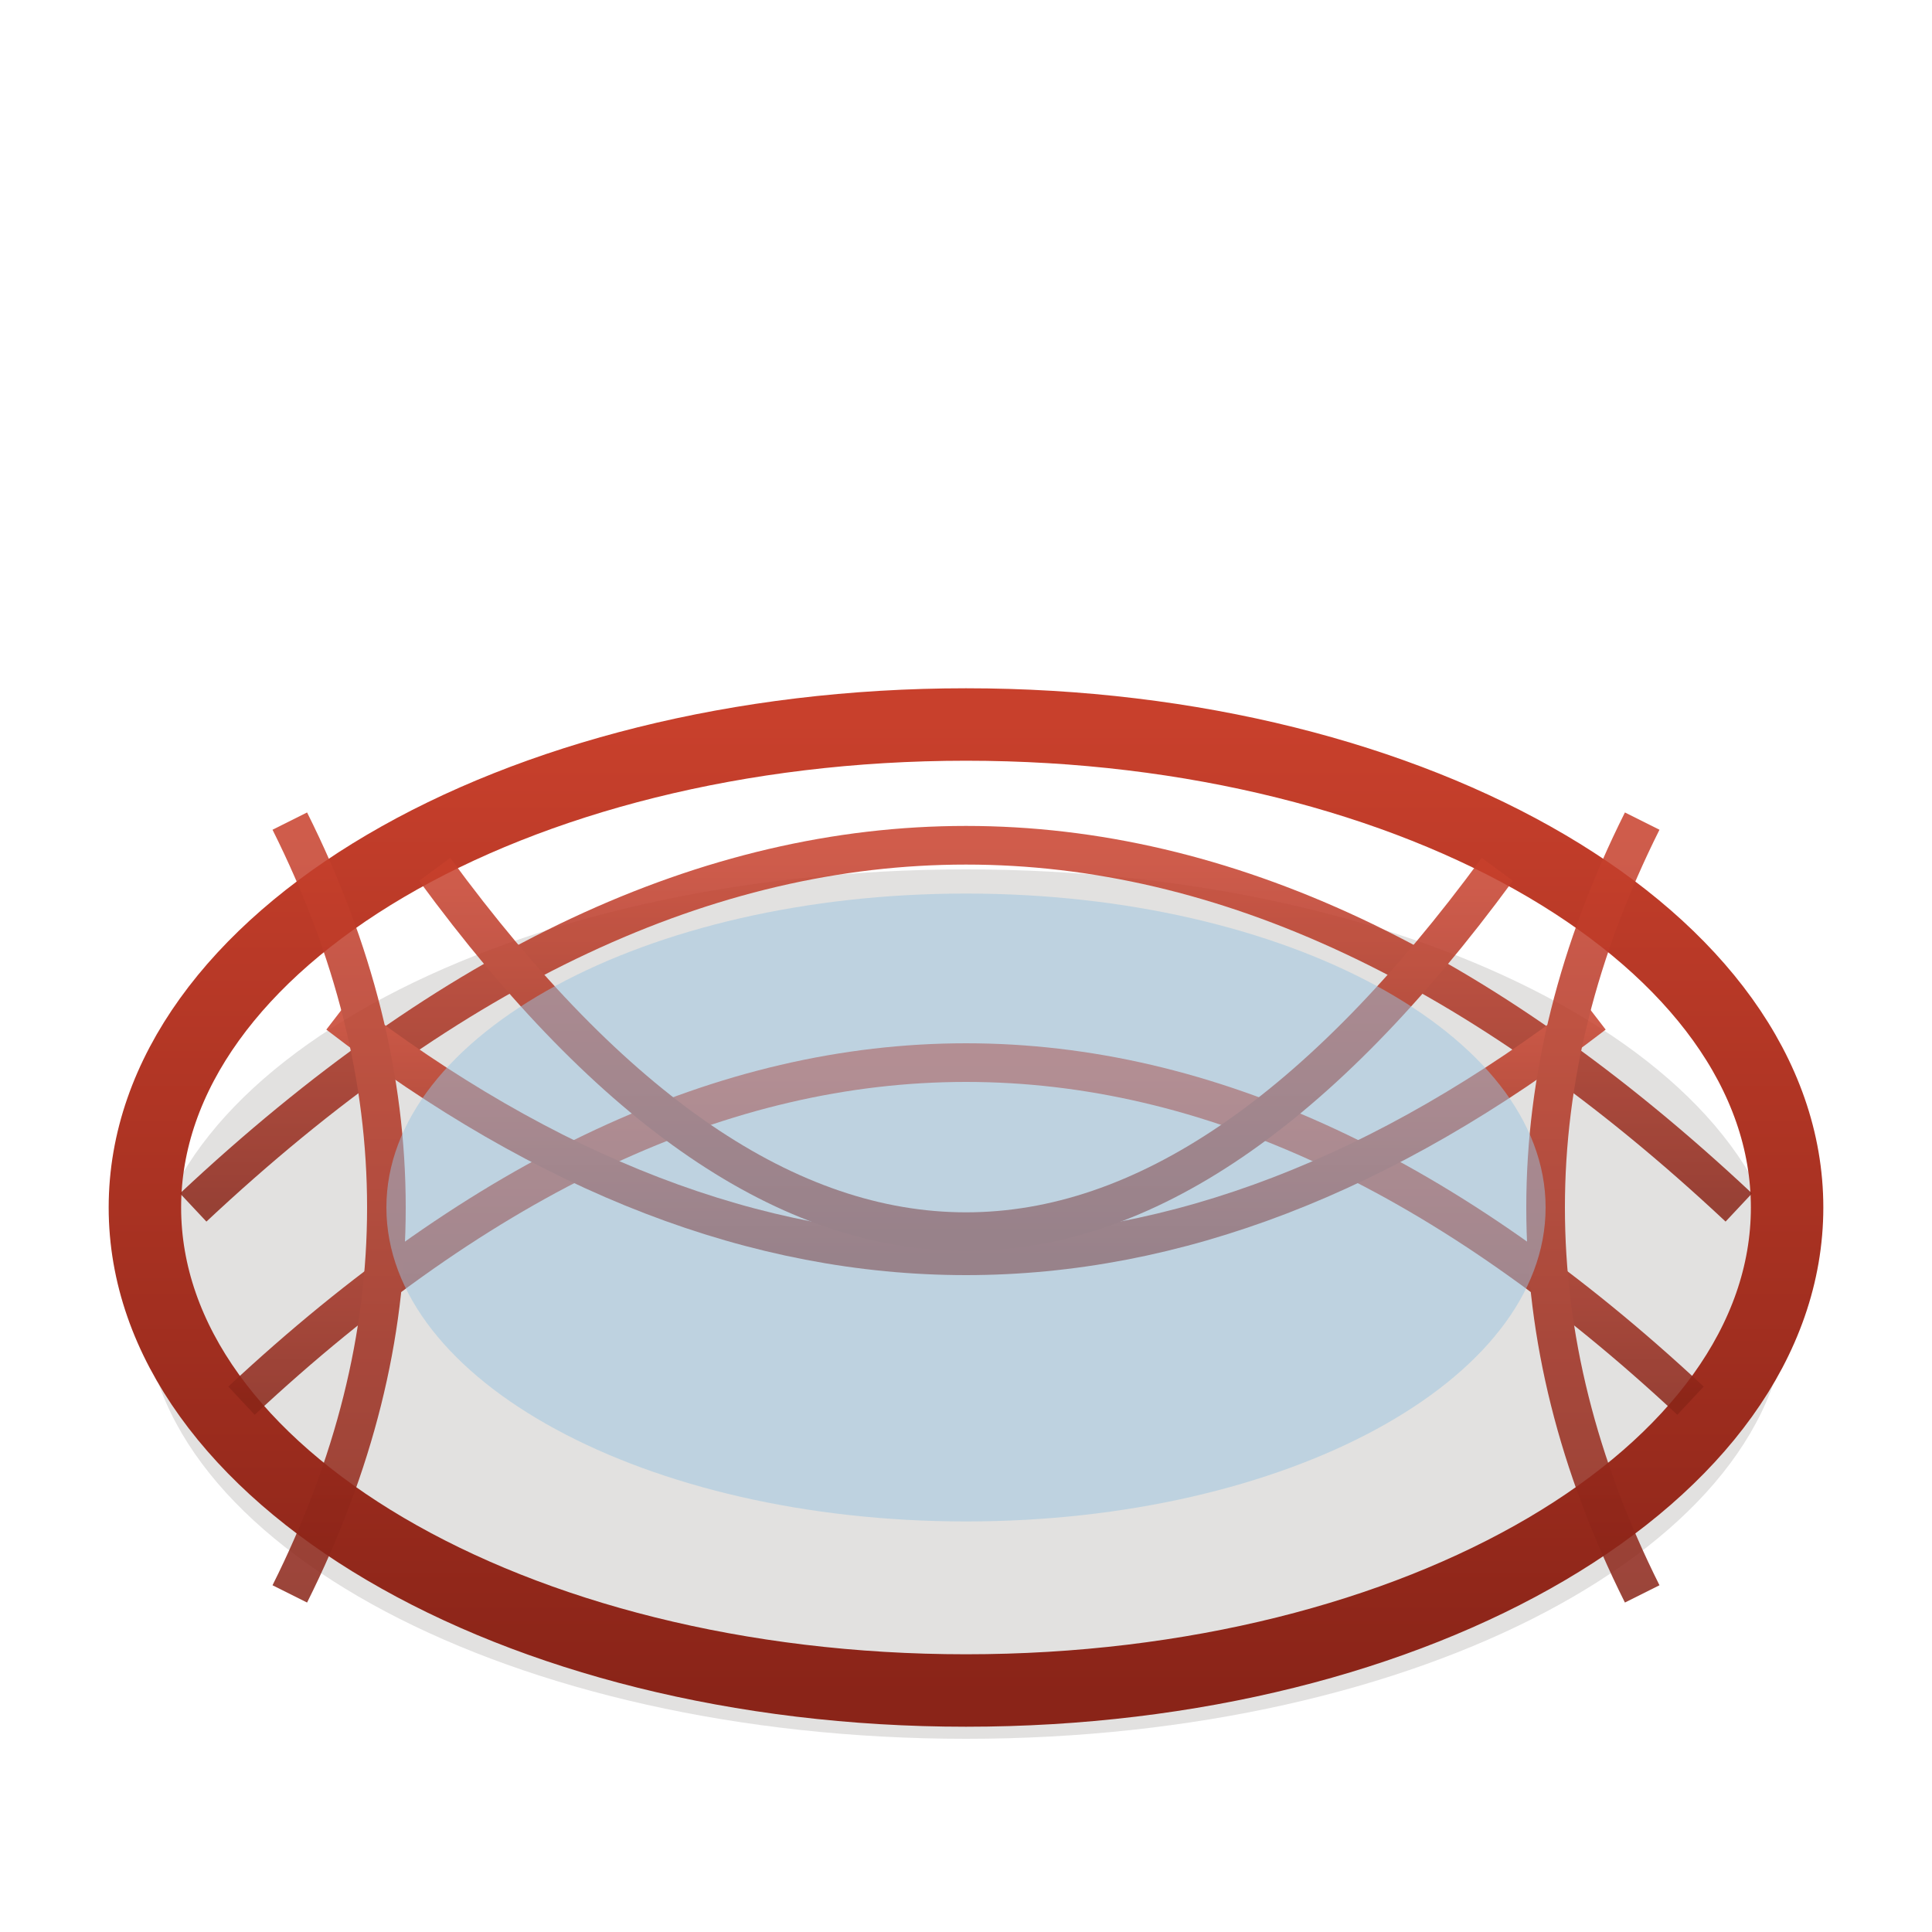
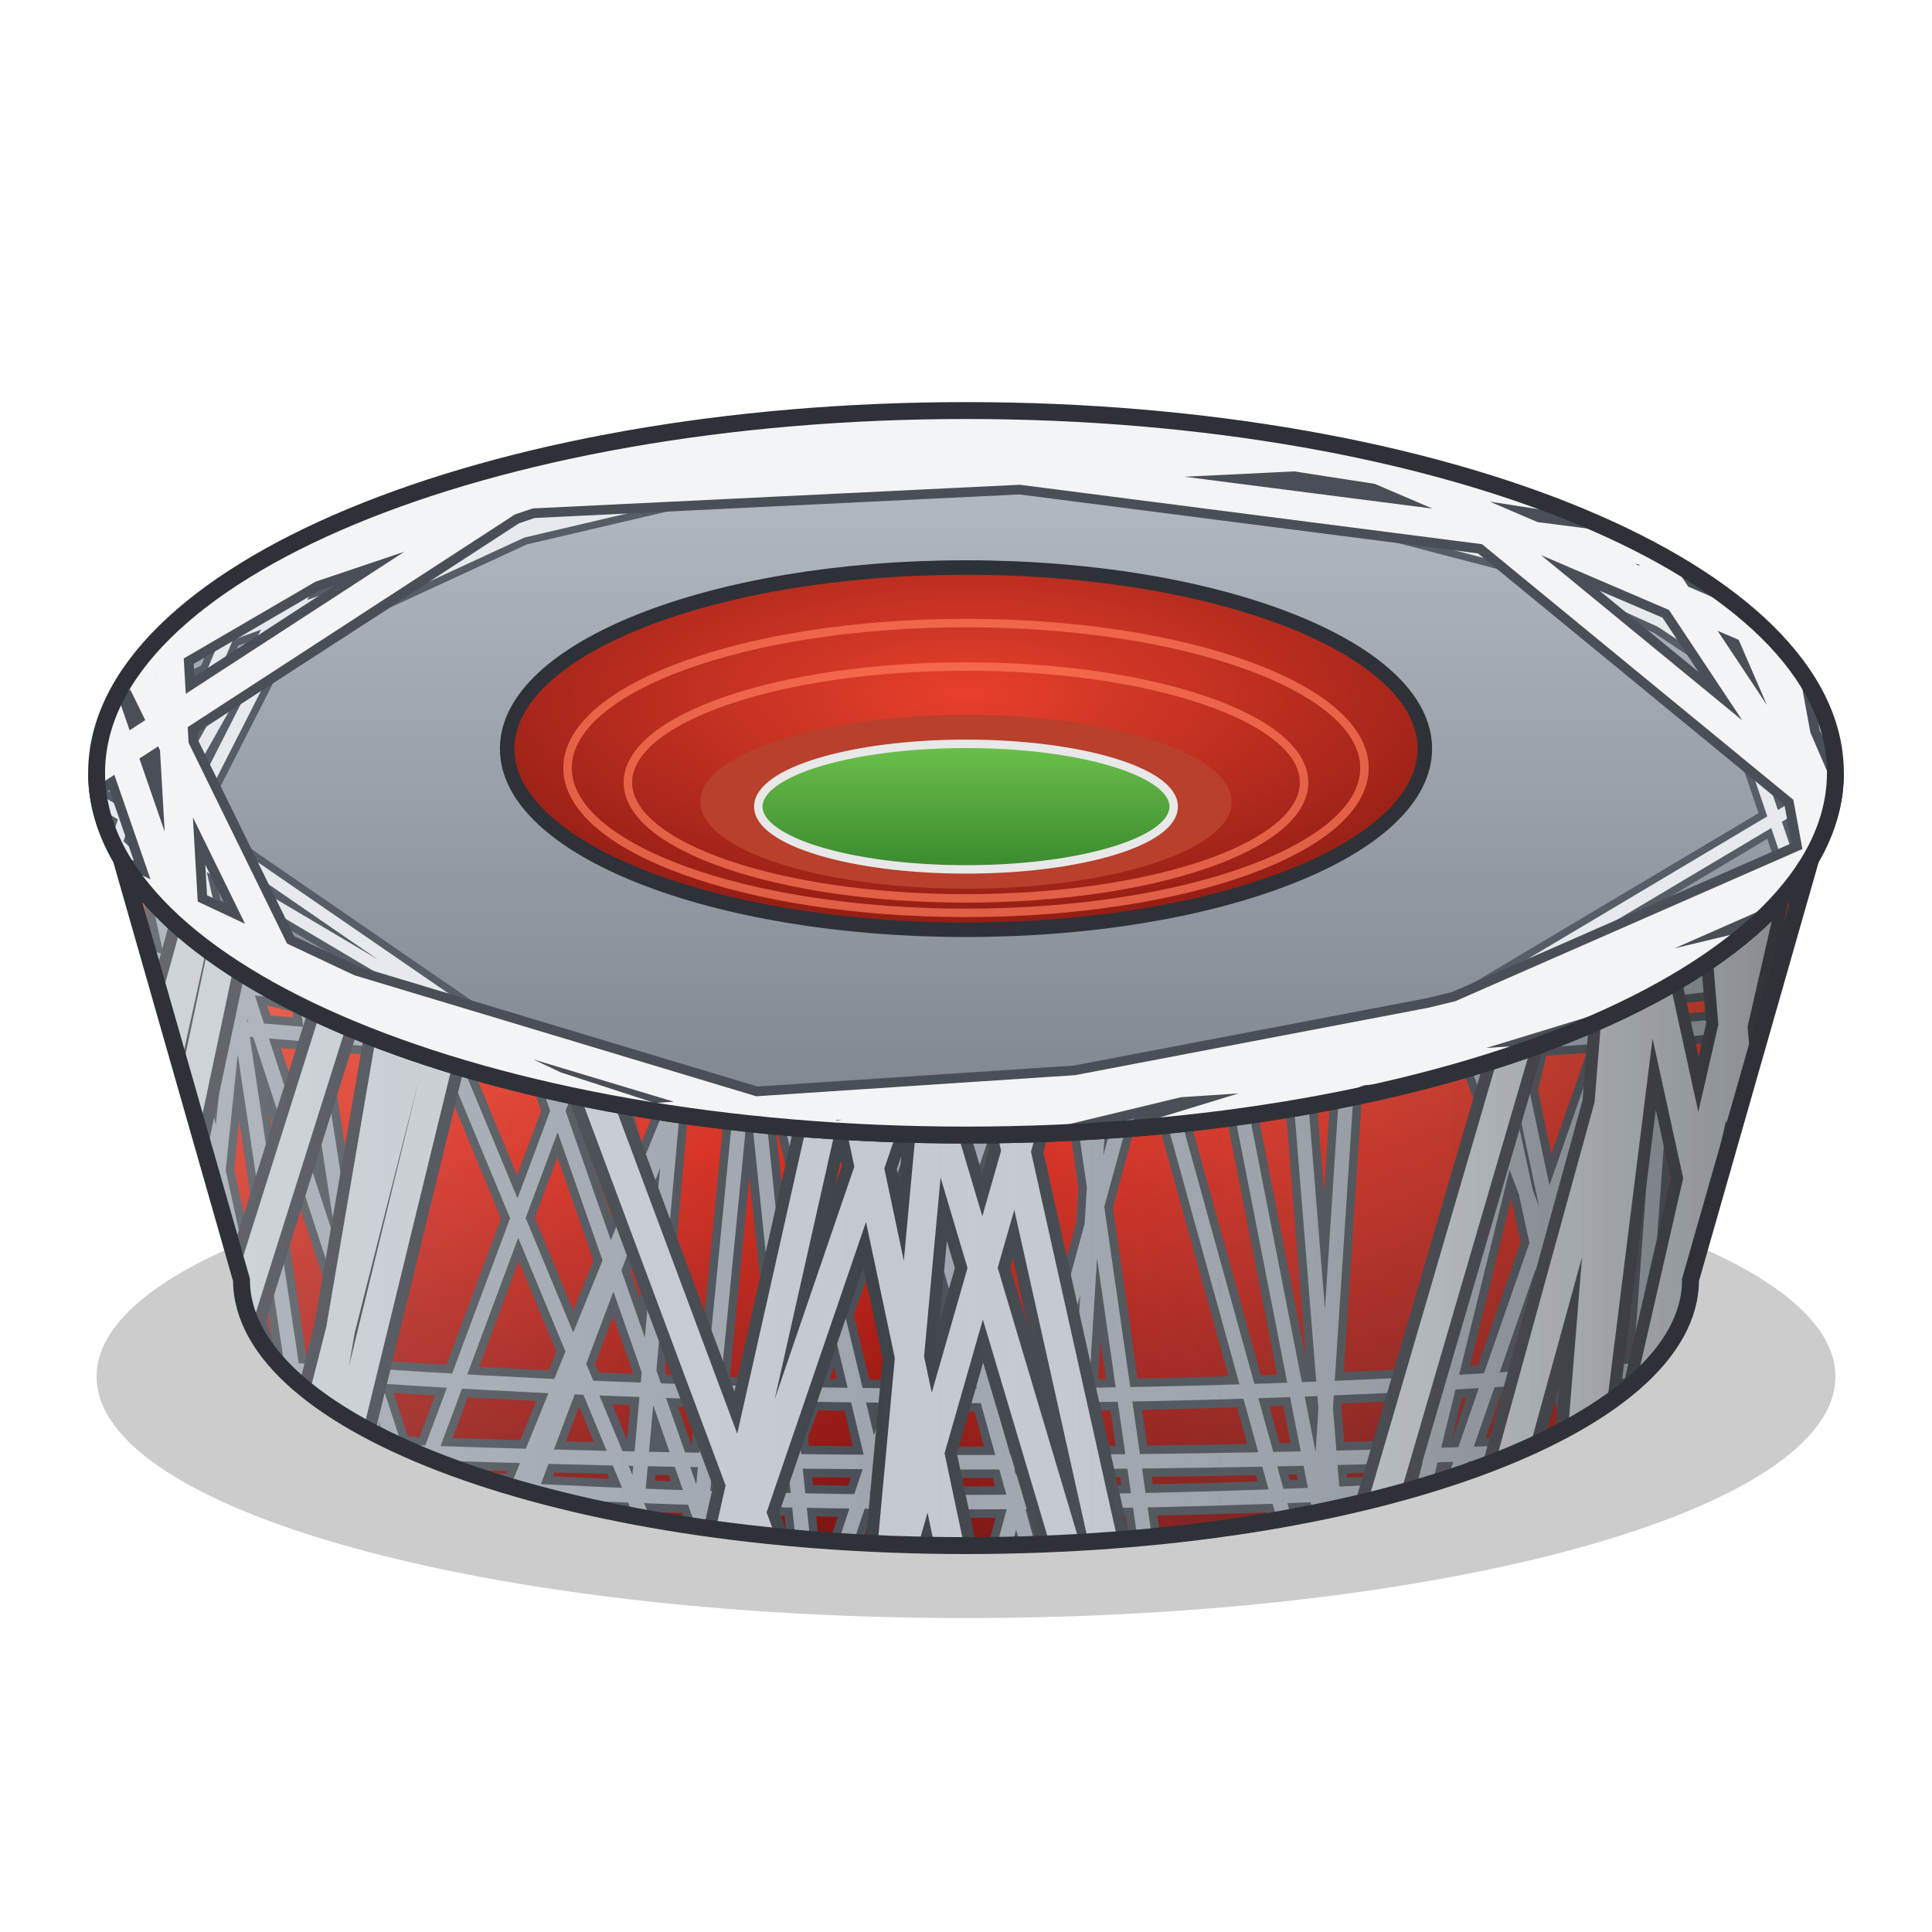
<svg xmlns="http://www.w3.org/2000/svg" viewBox="0 0 80 80">
  <defs>
-     <linearGradient id="bnSteel" x1="0" y1="0" x2="0" y2="1">
-       <stop offset="0" stop-color="#c8402c" />
-       <stop offset="1" stop-color="#8a2418" />
+     <clipPath id="bnSideClip">
+       <path d="M4 32 A36 15 0 0 0 76 32 L70 53 A30 11 0 0 1 10 53Z" />
+     </clipPath>
+     <clipPath id="bnRingClip">
+       <path d="M4 32 A36 15 0 1 0 76 32 A36 15 0 1 0 4 32Z M21 31 A19 7.5 0 1 1 59 31 A19 7.5 0 1 1 21 31Z" clip-rule="evenodd" />
+     </clipPath>
+     <linearGradient id="bnRed" x1="0" y1="0" x2="0" y2="1">
+       <stop offset="0" stop-color="#ff5a3a" />
+       <stop offset="0.5" stop-color="#d42a1c" />
+       <stop offset="1" stop-color="#7a1210" />
+     </linearGradient>
+     <linearGradient id="bnSideShade" x1="0" y1="0" x2="1" y2="0">
+       <stop offset="0" stop-color="#fff" stop-opacity="0.22" />
+       <stop offset="0.45" stop-color="#fff" stop-opacity="0" />
+       <stop offset="1" stop-color="#000" stop-opacity="0.35" />
+     </linearGradient>
+     <linearGradient id="bnRoof" x1="0" y1="0" x2="0" y2="1">
+       <stop offset="0" stop-color="#b8bec6" />
+       <stop offset="1" stop-color="#7e858e" />
+     </linearGradient>
+     <radialGradient id="bnBowl" cx="0.5" cy="0.35" r="0.7">
+       <stop offset="0" stop-color="#e8402c" />
+       <stop offset="1" stop-color="#8a1a12" />
+     </radialGradient>
+     <linearGradient id="bnField" x1="0" y1="0" x2="0" y2="1">
+       <stop offset="0" stop-color="#6cc04a" />
+       <stop offset="1" stop-color="#3a8a2e" />
    </linearGradient>
  </defs>
-   <ellipse cx="40" cy="54" rx="34" ry="18" fill="#3a3430" opacity="0.15" />
-   <ellipse cx="40" cy="50" rx="34" ry="20" fill="none" stroke="url(#bnSteel)" stroke-width="3" />
-   <g fill="none" stroke="url(#bnSteel)" stroke-width="1.6" opacity="0.85">
-     <path d="M8,50 Q40,20 72,50" />
-     <path d="M10,58 Q40,30 70,58" />
-     <path d="M14,42 Q40,62 66,42" />
-     <path d="M18,36 Q40,66 62,36" />
-     <path d="M6,50 L74,50" />
-     <path d="M12,34 Q20,50 12,66" />
-     <path d="M68,34 Q60,50 68,66" />
+   <ellipse cx="40" cy="57" rx="36" ry="10" fill="#000" opacity="0.2" />
+   <path d="M4 32 A36 15 0 0 0 76 32 L70 53 A30 11 0 0 1 10 53Z" fill="url(#bnRed)" />
+   <g clip-path="url(#bnSideClip)">
+     <path d="M70.6 20 L66.8 72 M9.4 20 L17.4 72 M63.6 20 L82.3 72 M30.2 20 L25.5 72 M47.1 20 L43.9 72 M28.7 20 L34.1 72 M47.5 20 L28.1 72 M12.6 20 L3.7 72 M16.5 20 L-0.3 72 M10.5 20 L-5.6 72 M30.3 20 L44.8 72 M33.2 20 L28.1 72 M41.1 20 L48.6 72 M57.7 20 L68.7 72 M75.0 20 L83.6 72 M12.0 20 L6.6 72 M38.2 20 L29.9 72 M76.1 20 L58.8 72 M2.8 20 L14.2 72 M2.0 20 L-6.3 72 M42.7 20 L37.9 72 M8.8 20 L30.4 72 M53.6 20 L39.4 72 M76.6 20 L96.9 72 M57.4 20 L54.0 72 M51.8 20 L56.0 72 M23.7 20 L1.7 72 M3.3 20 L20.3 72 M74.6 20 L56.5 72 M75.9 20 L80.5 72 M37.7 20 L18.1 72 M32.8 20 L13.4 72 M46.3 20 L56.5 72 M-2.1 20 L-6.6 72 M52.0 20 L71.8 72 M59.7 20 L80.5 72 M56.8 20 L68.1 72 M69.2 20 L56.4 72 M41.3 20 L55.7 72 M38.4 20 L17.2 72 M6.6 20 L14.4 72 M-2.2 20 L3.5 72 M49.7 20 L32.3 72 M26.4 20 L38.9 72 M17.7 20 L33.3 72 M14.0 20 L32.2 72 M0 55.6 Q40 60.0 80 55.6 M0 41.6 Q40 46.2 80 41.6 M0 59.9 Q40 64.5 80 59.9 M0 39.5 Q40 45.7 80 39.5 M0 59.3 Q40 61.8 80 59.3 M0 37.7 Q40 51.4 80 37.7" fill="none" stroke="#4a4f57" stroke-width="1.3" stroke-linecap="round" opacity="1" />
+     <path d="M70.6 20 L66.8 72 M9.4 20 L17.4 72 M63.6 20 L82.3 72 M30.2 20 L25.5 72 M47.1 20 L43.9 72 M28.7 20 L34.1 72 M47.5 20 L28.1 72 M12.6 20 L3.7 72 M16.5 20 L-0.3 72 M10.5 20 L-5.6 72 M30.3 20 L44.8 72 M33.2 20 L28.1 72 M41.1 20 L48.6 72 M57.7 20 L68.7 72 M75.0 20 L83.6 72 M12.0 20 L6.6 72 M38.2 20 L29.9 72 M76.1 20 L58.8 72 M2.8 20 L14.2 72 M2.0 20 L-6.3 72 M42.7 20 L37.9 72 M8.8 20 L30.4 72 M53.6 20 L39.4 72 M76.6 20 L96.9 72 M57.4 20 L54.0 72 M51.8 20 L56.0 72 M23.7 20 L1.7 72 M3.3 20 L20.3 72 M74.6 20 L56.5 72 M75.9 20 L80.5 72 M37.7 20 L18.1 72 M32.8 20 L13.4 72 M46.3 20 L56.5 72 M-2.1 20 L-6.6 72 M52.0 20 L71.8 72 M59.7 20 L80.5 72 M56.8 20 L68.1 72 M69.2 20 L56.4 72 M41.3 20 L55.7 72 M38.4 20 L17.2 72 M6.6 20 L14.4 72 M-2.2 20 L3.5 72 M49.7 20 L32.3 72 M26.4 20 L38.9 72 M17.7 20 L33.3 72 M14.0 20 L32.2 72 M0 55.6 Q40 60.0 80 55.6 M0 41.6 Q40 46.2 80 41.6 M0 59.9 Q40 64.5 80 59.9 M0 39.5 Q40 45.7 80 39.5 M0 59.3 Q40 61.8 80 59.3 M0 37.7 Q40 51.4 80 37.7" fill="none" stroke="#9ea5ad" stroke-width="0.6" stroke-linecap="round" opacity="1" />
+     <path d="M35.9 20 L47.5 72 M70.7 20 L64.2 72 M41.0 20 L36.2 72 M23.0 20 L9.8 72 M73.7 20 L59.4 72 M31.0 20 L46.5 72 M50.0 20 L35.1 72 M68.7 20 L64.5 72 M13.2 20 L-1.2 72 M64.0 20 L75.4 72 M69.6 20 L54.4 72 M40.0 20 L28.3 72 M20.8 20 L4.4 72 M24.0 20 L11.3 72 M-0.6 20 L-11.2 72 M69.9 20 L74.2 72 M-1.7 20 L-8.8 72 M76.9 20 L65.0 72 M81.5 20 L92.5 72 M45.7 20 L27.9 72 M20.1 20 L11.2 72 M-1.9 20 L15.5 72 M7.0 20 L-9.4 72 M-2.3 20 L15.9 72 M12.2 20 L0.7 72 M13.3 20 L2.3 72 M30.0 20 L41.0 72 M15.2 20 L34.6 72 M81.0 20 L103.0 72 M-1.5 20 L-12.0 72" fill="none" stroke="#3e434a" stroke-width="2.2" stroke-linecap="round" opacity="1" />
+     <path d="M35.9 20 L47.5 72 M70.7 20 L64.2 72 M41.0 20 L36.2 72 M23.0 20 L9.8 72 M73.7 20 L59.4 72 M31.0 20 L46.5 72 M50.0 20 L35.1 72 M68.7 20 L64.5 72 M13.2 20 L-1.2 72 M64.0 20 L75.4 72 M69.6 20 L54.4 72 M40.0 20 L28.3 72 M20.8 20 L4.4 72 M24.0 20 L11.3 72 M-0.6 20 L-11.2 72 M69.9 20 L74.2 72 M-1.7 20 L-8.8 72 M76.9 20 L65.0 72 M81.5 20 L92.5 72 M45.7 20 L27.9 72 M20.1 20 L11.2 72 M-1.9 20 L15.5 72 M7.0 20 L-9.4 72 M-2.3 20 L15.9 72 M12.2 20 L0.7 72 M13.3 20 L2.3 72 M30.0 20 L41.0 72 M15.2 20 L34.6 72 M81.0 20 L103.0 72 M-1.5 20 L-12.0 72" fill="none" stroke="#c3c9cf" stroke-width="1.2" stroke-linecap="round" opacity="1" />
+     <path d="M4 32 A36 15 0 0 0 76 32 L70 53 A30 11 0 0 1 10 53Z" fill="url(#bnSideShade)" />
  </g>
-   <ellipse cx="40" cy="50" rx="24" ry="13" fill="#9ac4e0" opacity="0.5" />
+   <path d="M4 32 A36 15 0 0 0 76 32 L70 53 A30 11 0 0 1 10 53Z" fill="none" stroke="#2e3238" stroke-width="0.7" />
+   <path d="M4 32 A36 15 0 1 0 76 32 A36 15 0 1 0 4 32Z M21 31 A19 7.5 0 1 1 59 31 A19 7.5 0 1 1 21 31Z" fill="url(#bnRoof)" fill-rule="evenodd" />
+   <g clip-path="url(#bnRingClip)">
+     <path d="M3.5 30.4 L32.5 17.0 M3.3 32.7 L25.9 46.1 M5.9 37.7 L14.4 21.0 M6.0 26.2 L9.3 40.4 M60.4 19.3 L76.2 29.5 M13.0 42.4 L39.6 47.3 M63.2 43.9 L28.5 46.5 M51.1 46.6 L75.0 36.7 M11.0 22.6 L5.1 36.7 M75.3 36.2 L51.3 46.6 M76.6 31.0 L59.5 19.0 M26.7 17.7 L3.3 32.8 M4.5 35.9 L8.3 24.3 M3.8 34.6 L20.4 44.9 M69.8 23.1 L74.6 37.2 M68.5 41.6 L34.7 47.1 M72.7 25.1 L40.4 16.7 M76.3 29.8 L63.4 20.2 M45.2 47.1 L16.8 43.9 M17.4 44.1 L4.3 35.6 M35.6 16.8 L4.5 28.1 M13.8 21.3 L5.1 36.7 M66.6 21.4 L38.0 16.7 M8.6 39.9 L38.2 47.3 M64.1 20.4 L30.7 17.2 M61.8 19.7 L35.4 16.8 M37.9 16.7 L73.9 26.1 M25.2 46.0 L3.4 31.0 M52.5 46.4 L76.7 32.0 M64.5 43.4 L76.3 34.3 M71.2 40.0 L52.6 46.4 M58.1 18.7 L76.6 30.9 M29.7 17.3 L6.3 26.0 M25.5 18.0 L7.7 24.7 M6.8 25.5 L43.9 16.8 M76.0 29.0 L50.1 17.3 M15.7 20.5 L48.3 17.1 M25.6 17.9 L3.3 31.9 M3.5 33.7 L12.9 42.3 M5.2 27.1 L21.0 18.9" fill="none" stroke="#575d66" stroke-width="1.1" stroke-linecap="round" opacity="1" />
+     <path d="M3.5 30.4 L32.5 17.0 M3.3 32.7 L25.9 46.1 M5.9 37.7 L14.4 21.0 M6.0 26.2 L9.3 40.4 M60.4 19.3 L76.2 29.5 M13.0 42.4 L39.6 47.3 M63.2 43.9 L28.5 46.5 M51.1 46.6 L75.0 36.7 M11.0 22.6 L5.1 36.7 M75.3 36.2 L51.3 46.6 M76.6 31.0 L59.5 19.0 M26.7 17.7 L3.3 32.8 M4.5 35.9 L8.3 24.3 M3.8 34.6 L20.4 44.9 M69.8 23.1 L74.6 37.2 M68.5 41.6 L34.7 47.1 M72.7 25.1 L40.4 16.7 M76.3 29.8 L63.4 20.2 M45.2 47.1 L16.8 43.9 M17.4 44.1 L4.3 35.6 M35.6 16.8 L4.5 28.1 M13.8 21.3 L5.1 36.7 M66.6 21.4 L38.0 16.7 M8.6 39.9 L38.2 47.3 M64.1 20.4 L30.7 17.2 M61.8 19.7 L35.4 16.8 M37.9 16.7 L73.9 26.1 M25.2 46.0 L3.4 31.0 M52.5 46.4 L76.7 32.0 M64.5 43.4 L76.3 34.3 M71.2 40.0 L52.6 46.4 M58.1 18.7 L76.6 30.9 M29.7 17.3 L6.3 26.0 M25.5 18.0 L7.7 24.7 M6.8 25.5 L43.9 16.8 M76.0 29.0 L50.1 17.3 M15.7 20.5 L48.3 17.1 M25.6 17.9 L3.3 31.9 M3.5 33.7 L12.9 42.3 M5.2 27.1 L21.0 18.9" fill="none" stroke="#e6e9ed" stroke-width="0.5" stroke-linecap="round" opacity="1" />
+     <path d="M56.0 18.2 L23.6 18.3 M34.2 47.1 L71.4 40.0 M12.8 42.3 L5.3 27.0 M32.3 17.0 L61.1 19.5 M57.4 18.5 L76.4 34.1 M75.5 35.9 L51.2 46.6 M26.7 46.3 L63.0 43.9 M9.6 40.6 L27.1 46.3 M57.6 18.6 L17.9 19.8 M50.7 17.4 L18.7 19.5 M14.9 20.8 L58.1 18.7 M25.3 18.0 L3.3 32.3 M38.6 47.3 L72.6 39.1 M4.2 28.7 L7.9 39.4 M34.9 47.1 L7.0 38.7 M74.7 27.0 L53.0 17.7 M49.6 17.2 L25.8 17.9 M73.5 25.7 L75.4 36.0 M4.8 36.4 L25.2 46.0 M6.7 25.6 L32.2 17.0 M18.7 19.5 L4.7 27.7 M64.5 20.6 L39.3 16.7 M69.7 23.0 L27.7 17.6 M4.3 28.5 L20.6 19.0 M32.7 17.0 L8.3 24.3 M71.9 39.6 L47.7 47.0 M7.7 39.3 L6.9 25.4 M76.1 34.7 L67.6 21.9 M75.8 35.3 L49.8 46.7 M71.7 24.3 L76.2 34.7" fill="none" stroke="#4a4f57" stroke-width="2" stroke-linecap="round" opacity="1" />
+     <path d="M56.0 18.2 L23.6 18.3 M34.2 47.1 L71.4 40.0 M12.8 42.3 L5.3 27.0 M32.3 17.0 L61.1 19.5 M57.4 18.5 L76.4 34.1 M75.5 35.9 L51.2 46.6 M26.7 46.3 L63.0 43.9 M9.6 40.6 L27.1 46.3 M57.6 18.6 L17.9 19.8 M50.7 17.4 L18.7 19.5 M14.9 20.8 L58.1 18.7 M25.3 18.0 L3.3 32.3 M38.6 47.3 L72.6 39.1 M4.2 28.7 L7.9 39.4 M34.9 47.1 L7.0 38.7 M74.7 27.0 L53.0 17.7 M49.6 17.2 L25.8 17.9 M73.5 25.7 L75.4 36.0 M4.8 36.4 L25.2 46.0 M6.7 25.6 L32.2 17.0 M18.7 19.5 L4.7 27.7 M64.5 20.6 L39.3 16.7 M69.7 23.0 L27.7 17.6 M4.3 28.5 L20.6 19.0 M32.7 17.0 L8.3 24.3 M71.9 39.6 L47.7 47.0 M7.7 39.3 L6.9 25.4 M76.1 34.7 L67.6 21.9 M75.8 35.3 L49.8 46.7 M71.7 24.3 L76.2 34.7" fill="none" stroke="#f2f4f6" stroke-width="1.2" stroke-linecap="round" opacity="1" />
+   </g>
+   <ellipse cx="40" cy="31" rx="19" ry="7.5" fill="url(#bnBowl)" stroke="#2e3238" stroke-width="0.6" />
+   <g fill="none" stroke="#ff7a5a" stroke-width="0.35" opacity="0.7">
+     <ellipse cx="40" cy="31.8" rx="16.5" ry="6" />
+     <ellipse cx="40" cy="32.4" rx="14" ry="4.8" />
+   </g>
+   <ellipse cx="40" cy="33.2" rx="11" ry="3.6" fill="#b8402c" />
+   <ellipse cx="40" cy="33.4" rx="8.6" ry="2.6" fill="url(#bnField)" stroke="#e8e8e8" stroke-width="0.35" />
+   <path d="M4 32 A36 15 0 1 0 76 32 A36 15 0 1 0 4 32Z" fill="none" stroke="#2e3238" stroke-width="0.7" />
</svg>
